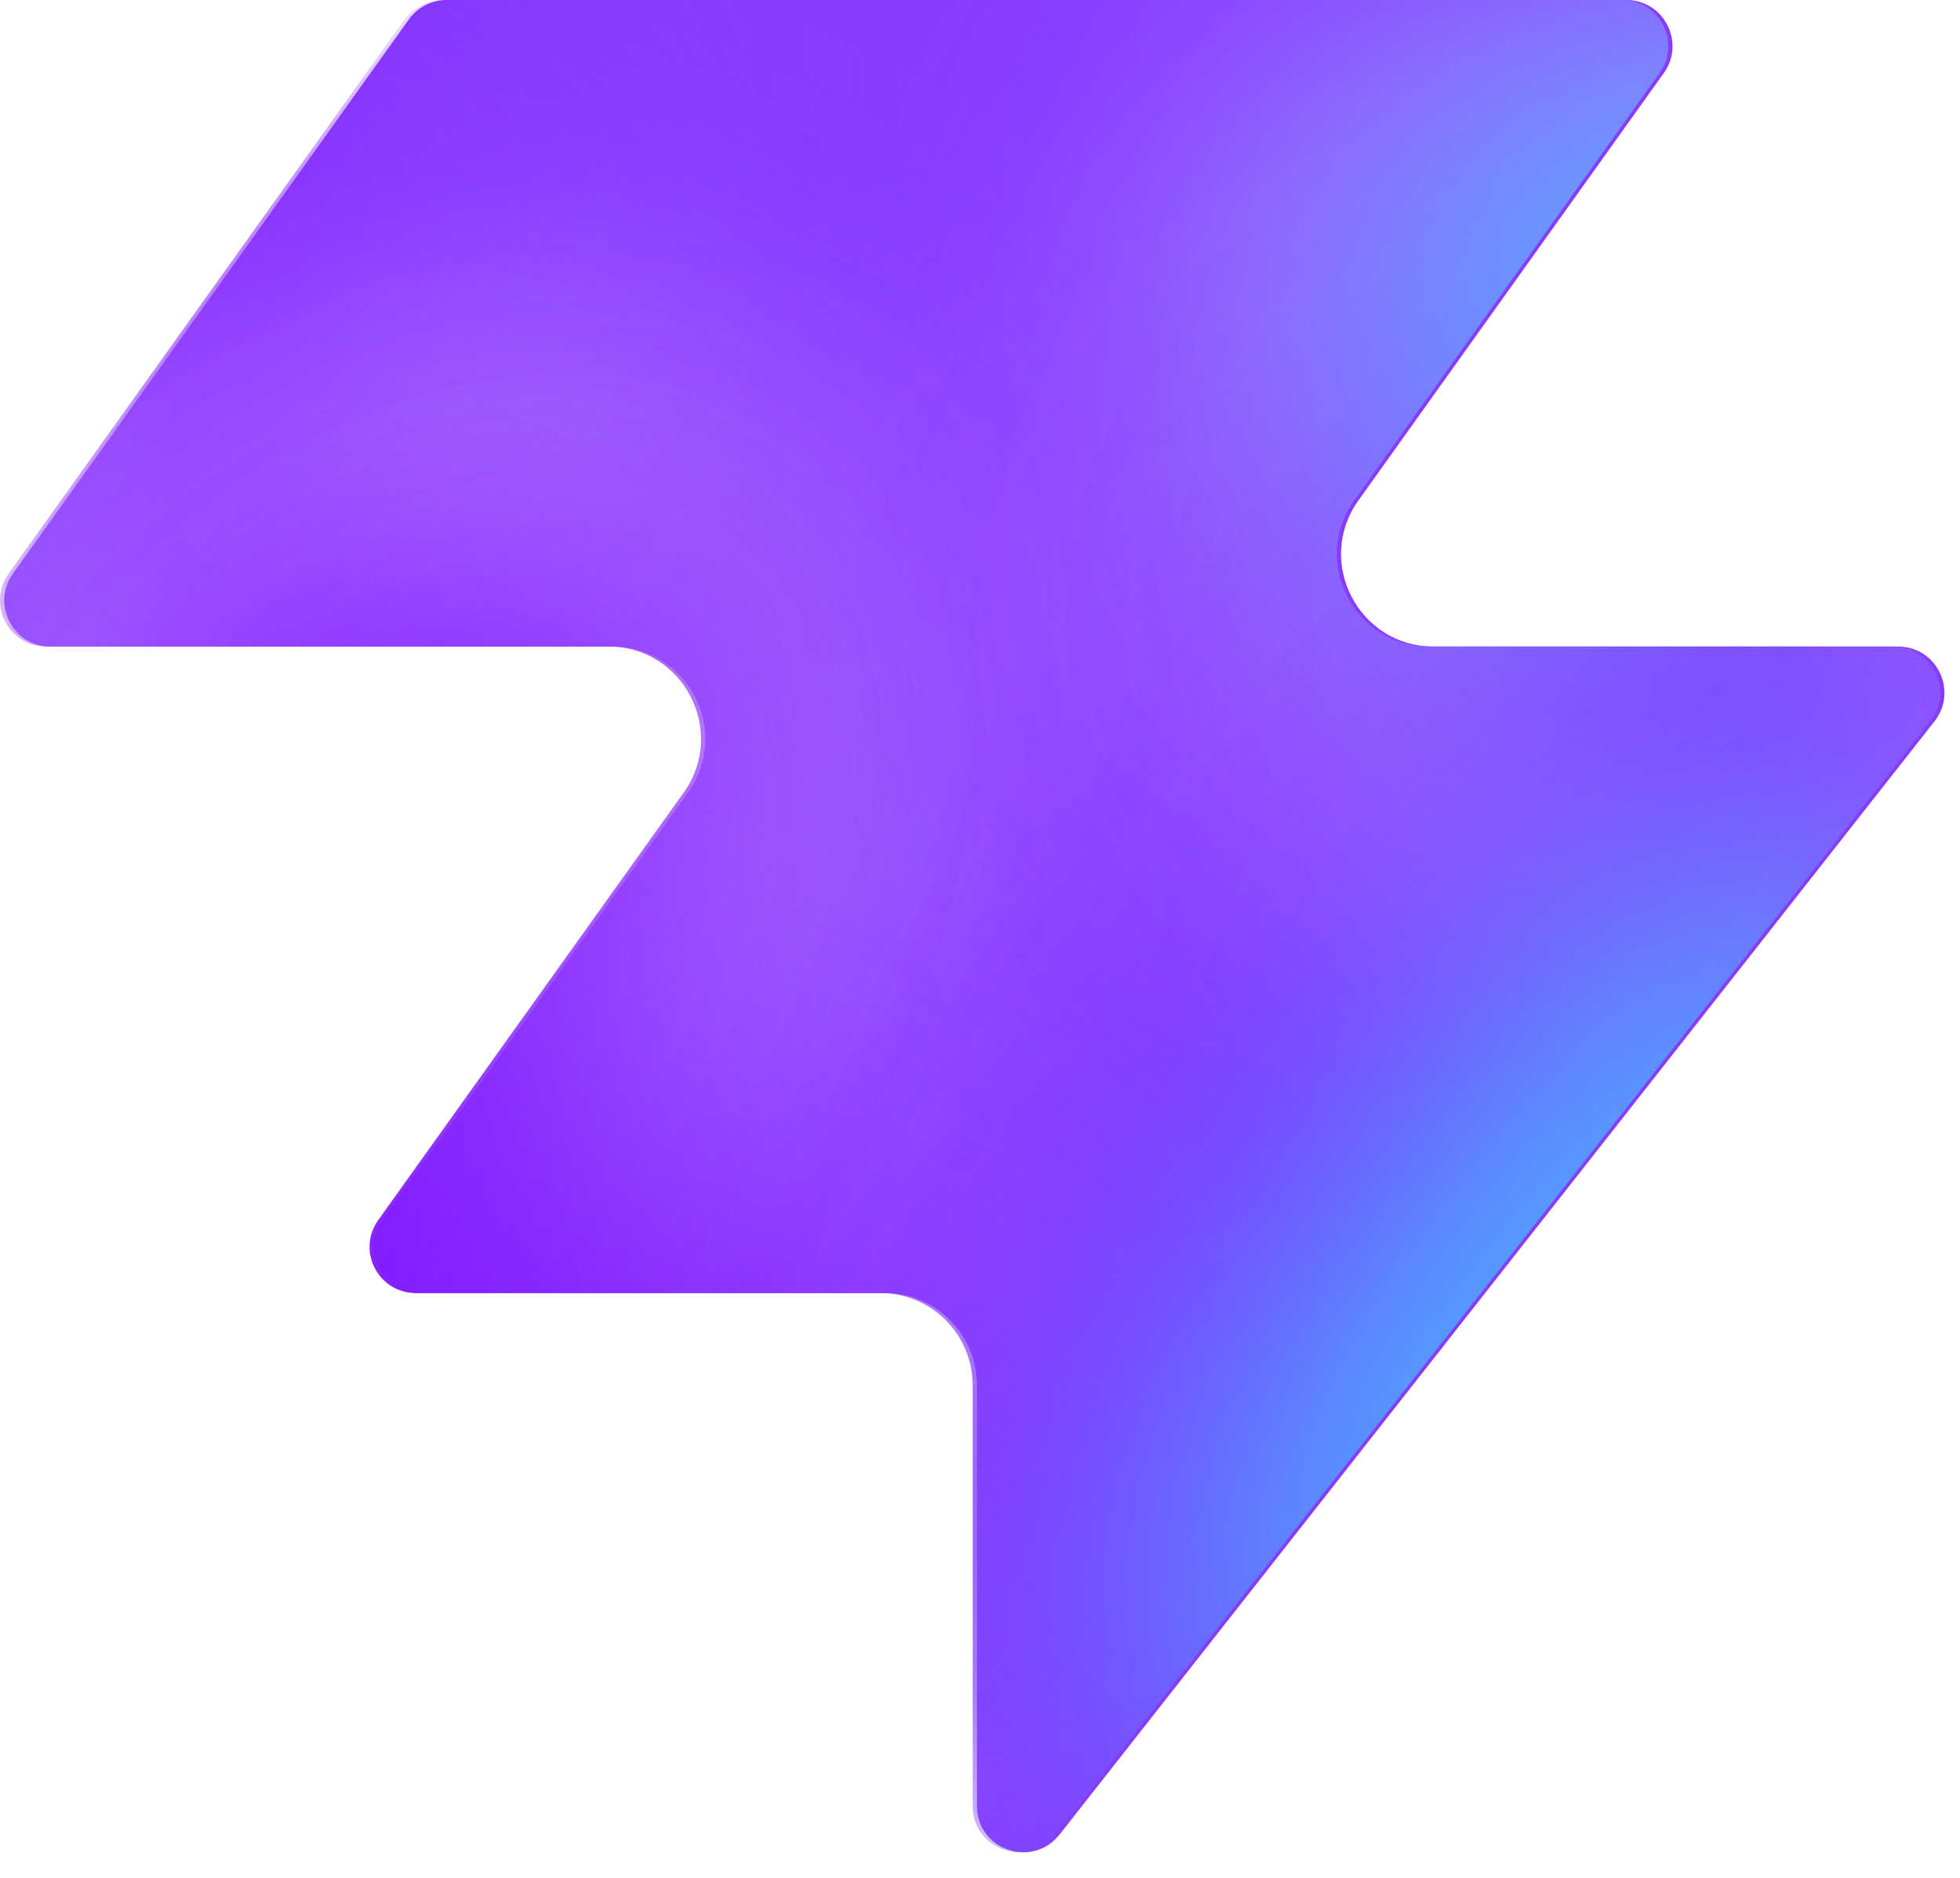
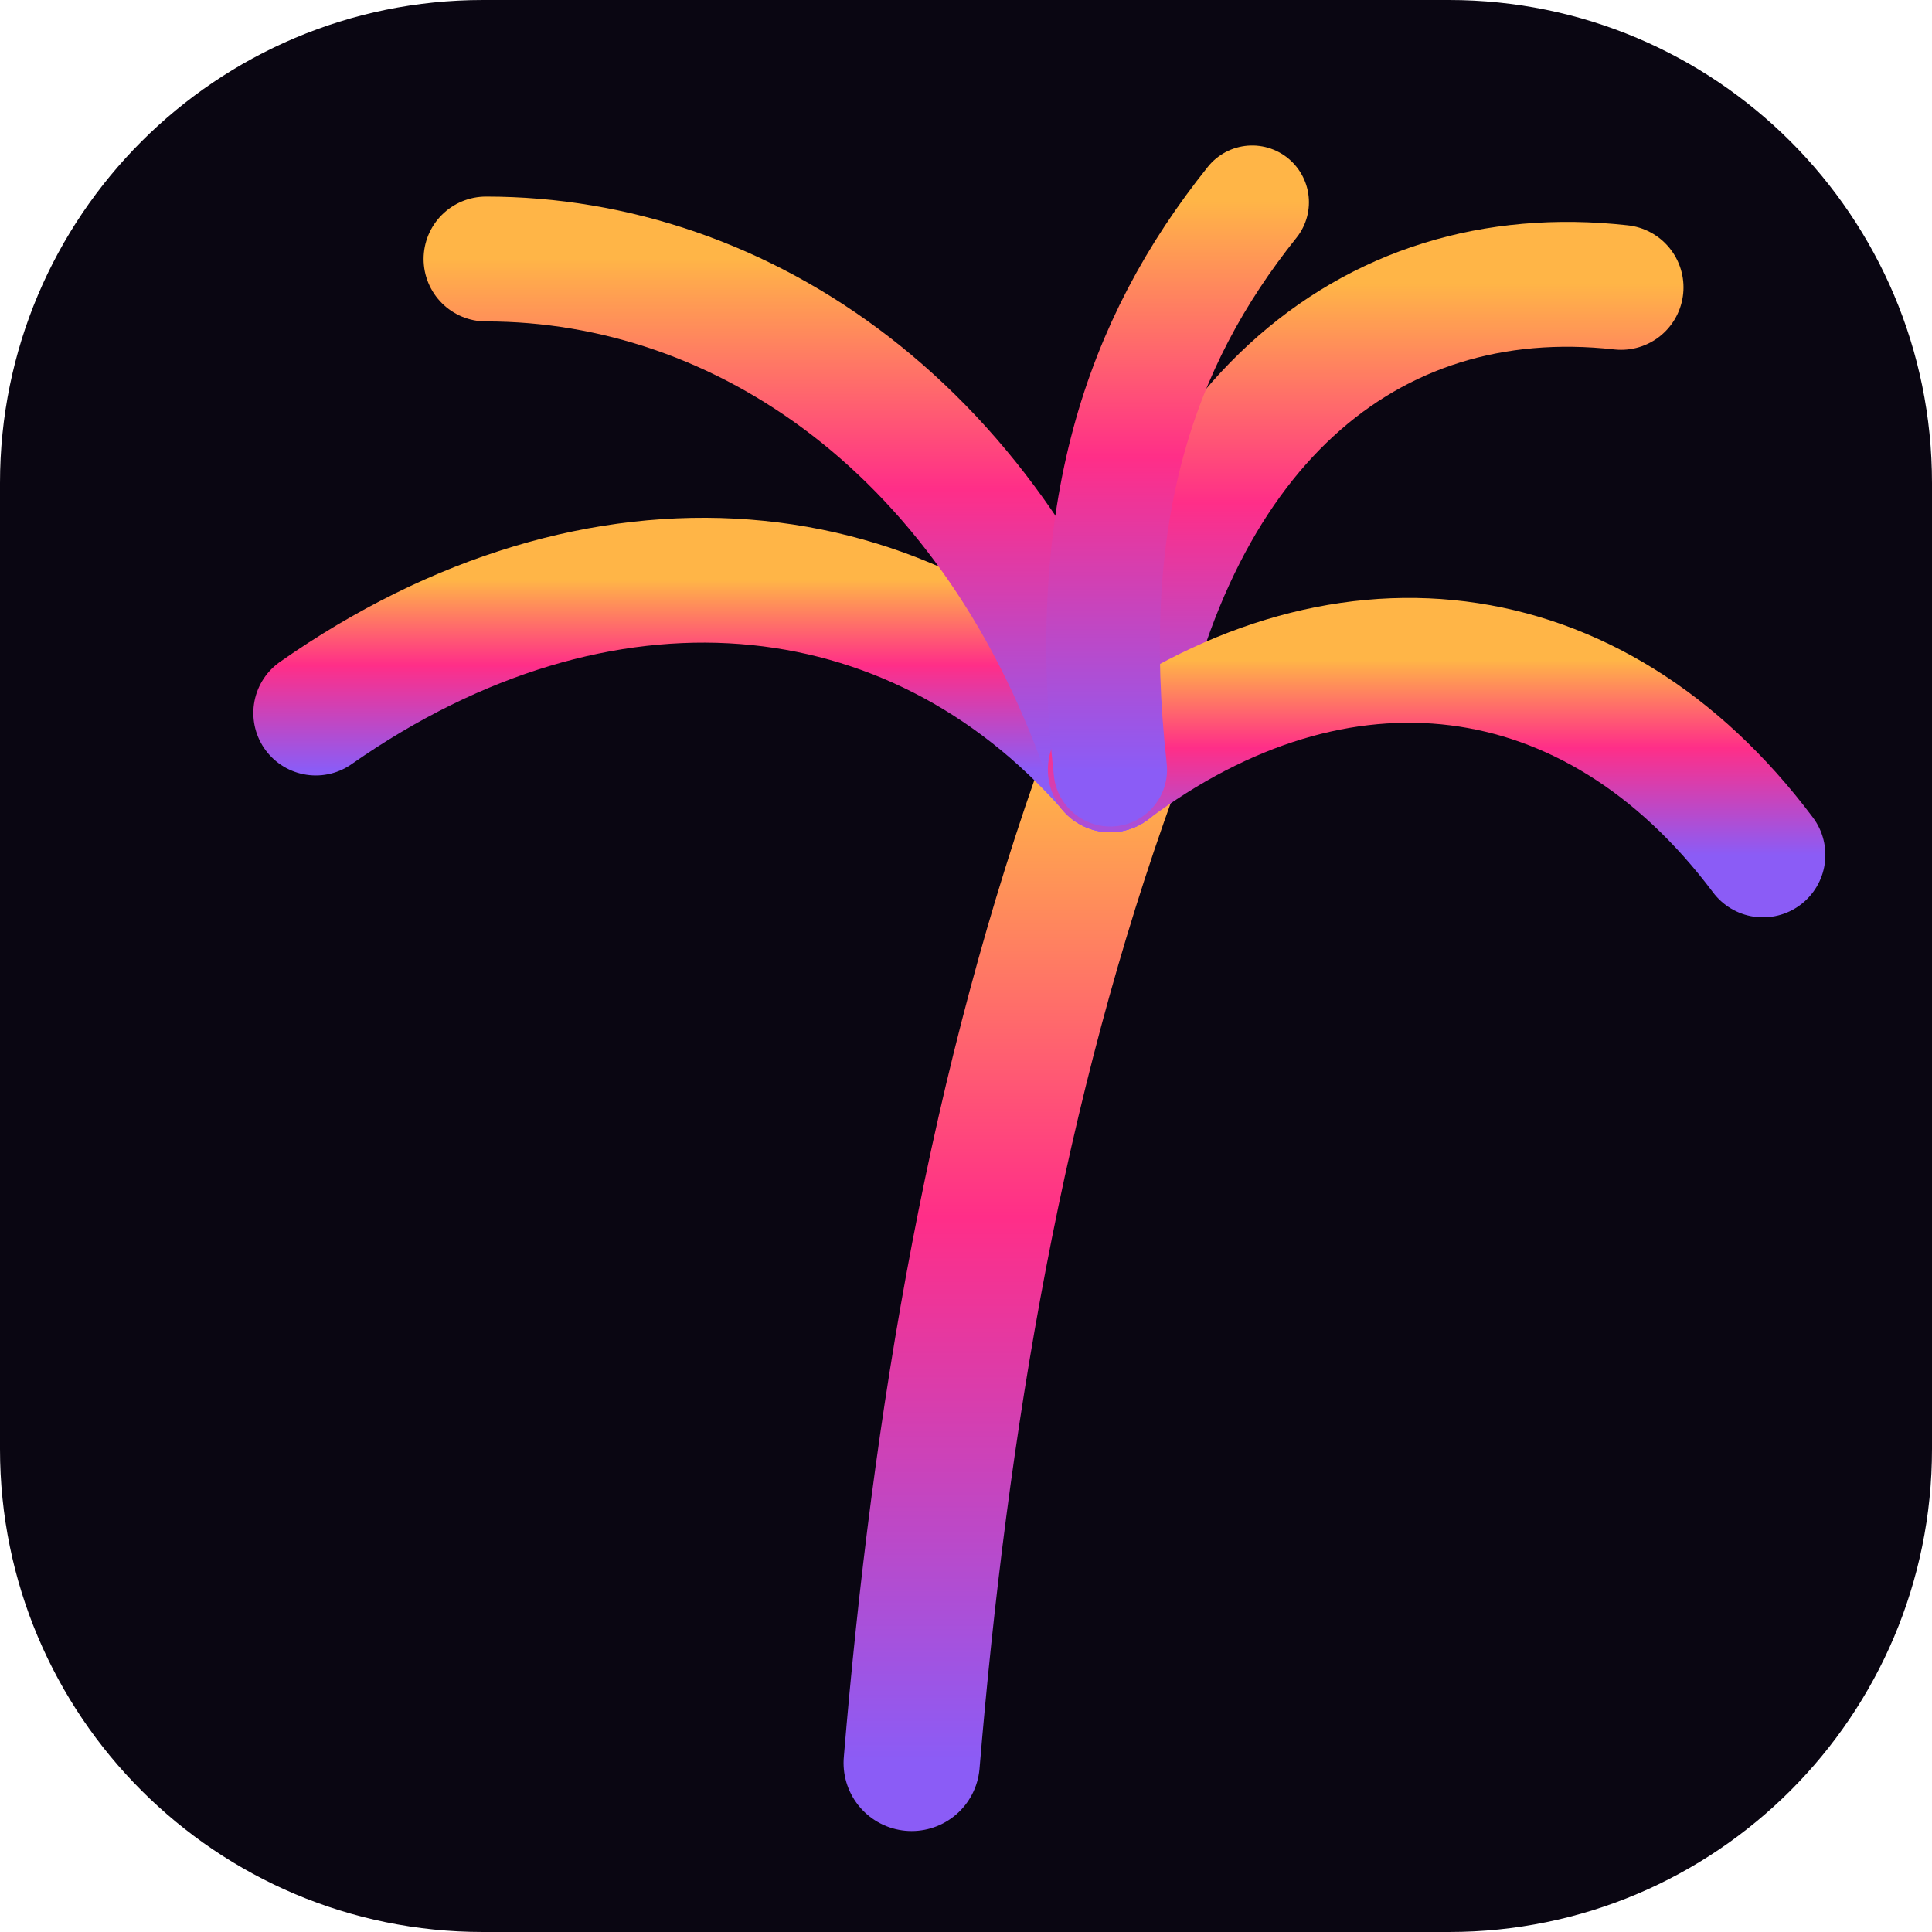
- <svg xmlns="http://www.w3.org/2000/svg" width="48" height="46" fill="none" viewBox="0 0 48 46">
-   <path fill="#863bff" d="M25.946 44.938c-.664.845-2.021.375-2.021-.698V33.937a2.26 2.26 0 0 0-2.262-2.262H10.287c-.92 0-1.456-1.04-.92-1.788l7.48-10.471c1.07-1.497 0-3.578-1.842-3.578H1.237c-.92 0-1.456-1.04-.92-1.788L10.013.474c.214-.297.556-.474.92-.474h28.894c.92 0 1.456 1.04.92 1.788l-7.48 10.471c-1.07 1.498 0 3.579 1.842 3.579h11.377c.943 0 1.473 1.088.89 1.83L25.947 44.94z" style="fill:#863bff;fill:color(display-p3 .525 .23 1);fill-opacity:1" />
-   <mask id="a" width="48" height="46" x="0" y="0" maskUnits="userSpaceOnUse" style="mask-type:alpha">
-     <path fill="#000" d="M25.842 44.938c-.664.844-2.021.375-2.021-.698V33.937a2.26 2.26 0 0 0-2.262-2.262H10.183c-.92 0-1.456-1.04-.92-1.788l7.48-10.471c1.07-1.498 0-3.579-1.842-3.579H1.133c-.92 0-1.456-1.04-.92-1.787L9.91.473c.214-.297.556-.474.92-.474h28.894c.92 0 1.456 1.04.92 1.788l-7.48 10.471c-1.07 1.498 0 3.578 1.842 3.578h11.377c.943 0 1.473 1.088.89 1.832L25.843 44.94z" style="fill:#000;fill-opacity:1" />
-   </mask>
-   <g mask="url(#a)">
-     <g filter="url(#b)">
-       <ellipse cx="5.508" cy="14.704" fill="#ede6ff" rx="5.508" ry="14.704" style="fill:#ede6ff;fill:color(display-p3 .927 .903 1);fill-opacity:1" transform="matrix(.00324 1 1 -.00324 -4.47 31.516)" />
-     </g>
-     <g filter="url(#c)">
-       <ellipse cx="10.399" cy="29.851" fill="#ede6ff" rx="10.399" ry="29.851" style="fill:#ede6ff;fill:color(display-p3 .927 .903 1);fill-opacity:1" transform="matrix(.00324 1 1 -.00324 -39.328 7.883)" />
-     </g>
-     <g filter="url(#d)">
-       <ellipse cx="5.508" cy="30.487" fill="#7e14ff" rx="5.508" ry="30.487" style="fill:#7e14ff;fill:color(display-p3 .492 .077 1);fill-opacity:1" transform="rotate(89.814 -25.913 -14.639)scale(1 -1)" />
-     </g>
-     <g filter="url(#e)">
-       <ellipse cx="5.508" cy="30.599" fill="#7e14ff" rx="5.508" ry="30.599" style="fill:#7e14ff;fill:color(display-p3 .492 .077 1);fill-opacity:1" transform="rotate(89.814 -32.644 -3.334)scale(1 -1)" />
-     </g>
-     <g filter="url(#f)">
-       <ellipse cx="5.508" cy="30.599" fill="#7e14ff" rx="5.508" ry="30.599" style="fill:#7e14ff;fill:color(display-p3 .492 .077 1);fill-opacity:1" transform="matrix(.00324 1 1 -.00324 -34.34 30.47)" />
-     </g>
-     <g filter="url(#g)">
-       <ellipse cx="14.072" cy="22.078" fill="#ede6ff" rx="14.072" ry="22.078" style="fill:#ede6ff;fill:color(display-p3 .927 .903 1);fill-opacity:1" transform="rotate(93.35 24.506 48.493)scale(-1 1)" />
-     </g>
-     <g filter="url(#h)">
-       <ellipse cx="3.47" cy="21.501" fill="#7e14ff" rx="3.47" ry="21.501" style="fill:#7e14ff;fill:color(display-p3 .492 .077 1);fill-opacity:1" transform="rotate(89.009 28.708 47.59)scale(-1 1)" />
-     </g>
-     <g filter="url(#i)">
-       <ellipse cx="3.47" cy="21.501" fill="#7e14ff" rx="3.47" ry="21.501" style="fill:#7e14ff;fill:color(display-p3 .492 .077 1);fill-opacity:1" transform="rotate(89.009 28.708 47.59)scale(-1 1)" />
-     </g>
-     <g filter="url(#j)">
-       <ellipse cx=".387" cy="8.972" fill="#7e14ff" rx="4.407" ry="29.108" style="fill:#7e14ff;fill:color(display-p3 .492 .077 1);fill-opacity:1" transform="rotate(39.51 .387 8.972)" />
-     </g>
-     <g filter="url(#k)">
-       <ellipse cx="47.523" cy="-6.092" fill="#7e14ff" rx="4.407" ry="29.108" style="fill:#7e14ff;fill:color(display-p3 .492 .077 1);fill-opacity:1" transform="rotate(37.892 47.523 -6.092)" />
-     </g>
-     <g filter="url(#l)">
-       <ellipse cx="41.412" cy="6.333" fill="#47bfff" rx="5.971" ry="9.665" style="fill:#47bfff;fill:color(display-p3 .28 .748 1);fill-opacity:1" transform="rotate(37.892 41.412 6.333)" />
-     </g>
-     <g filter="url(#m)">
-       <ellipse cx="-1.879" cy="38.332" fill="#7e14ff" rx="4.407" ry="29.108" style="fill:#7e14ff;fill:color(display-p3 .492 .077 1);fill-opacity:1" transform="rotate(37.892 -1.88 38.332)" />
-     </g>
-     <g filter="url(#n)">
-       <ellipse cx="-1.879" cy="38.332" fill="#7e14ff" rx="4.407" ry="29.108" style="fill:#7e14ff;fill:color(display-p3 .492 .077 1);fill-opacity:1" transform="rotate(37.892 -1.88 38.332)" />
-     </g>
-     <g filter="url(#o)">
-       <ellipse cx="35.651" cy="29.907" fill="#7e14ff" rx="4.407" ry="29.108" style="fill:#7e14ff;fill:color(display-p3 .492 .077 1);fill-opacity:1" transform="rotate(37.892 35.651 29.907)" />
-     </g>
-     <g filter="url(#p)">
-       <ellipse cx="38.418" cy="32.4" fill="#47bfff" rx="5.971" ry="15.297" style="fill:#47bfff;fill:color(display-p3 .28 .748 1);fill-opacity:1" transform="rotate(37.892 38.418 32.4)" />
-     </g>
+ <svg xmlns="http://www.w3.org/2000/svg" viewBox="0 0 32 32">
+   <defs>
+     <linearGradient id="g" x1="0" y1="0" x2="0" y2="1">
+       <stop offset="0" stop-color="#FFB547" />
+       <stop offset=".45" stop-color="#FF2E88" />
+       <stop offset="1" stop-color="#8B5CF6" />
+     </linearGradient>
+   </defs>
+   <rect width="32" height="32" rx="8" fill="#0A0612" />
+   <g fill="none" stroke="url(#g)" stroke-linecap="round" stroke-linejoin="round" transform="translate(1 1) scale(.94)">
+     <path d="M15 30 C15.5 24 16.5 18 18.5 12.5" stroke-width="2.4" />
+     <path d="M18.5 12.5 C15 8.5 9.5 8 4.5 11.5" stroke-width="2.2" />
+     <path d="M18.5 12.5 C16.5 6.5 12 3.5 7.5 3.5" stroke-width="2.2" />
+     <path d="M18.5 12.5 C19.5 6.5 23 3.5 27.5 4" stroke-width="2.2" />
+     <path d="M18.5 12.5 C22.5 9.5 27 10 30 14" stroke-width="2.2" />
+     <path d="M18.5 12.5 C18 8 19 5 21 2.5" stroke-width="2" />
  </g>
-   <defs>
-     <filter id="b" width="60.045" height="41.654" x="-19.77" y="16.149" color-interpolation-filters="sRGB" filterUnits="userSpaceOnUse">
-       <feFlood flood-opacity="0" result="BackgroundImageFix" />
-       <feBlend in="SourceGraphic" in2="BackgroundImageFix" result="shape" />
-       <feGaussianBlur result="effect1_foregroundBlur_2002_17158" stdDeviation="7.659" />
-     </filter>
-     <filter id="c" width="90.34" height="51.437" x="-54.613" y="-7.533" color-interpolation-filters="sRGB" filterUnits="userSpaceOnUse">
-       <feFlood flood-opacity="0" result="BackgroundImageFix" />
-       <feBlend in="SourceGraphic" in2="BackgroundImageFix" result="shape" />
-       <feGaussianBlur result="effect1_foregroundBlur_2002_17158" stdDeviation="7.659" />
-     </filter>
-     <filter id="d" width="79.355" height="29.4" x="-49.64" y="2.03" color-interpolation-filters="sRGB" filterUnits="userSpaceOnUse">
-       <feFlood flood-opacity="0" result="BackgroundImageFix" />
-       <feBlend in="SourceGraphic" in2="BackgroundImageFix" result="shape" />
-       <feGaussianBlur result="effect1_foregroundBlur_2002_17158" stdDeviation="4.596" />
-     </filter>
-     <filter id="e" width="79.579" height="29.4" x="-45.045" y="20.029" color-interpolation-filters="sRGB" filterUnits="userSpaceOnUse">
-       <feFlood flood-opacity="0" result="BackgroundImageFix" />
-       <feBlend in="SourceGraphic" in2="BackgroundImageFix" result="shape" />
-       <feGaussianBlur result="effect1_foregroundBlur_2002_17158" stdDeviation="4.596" />
-     </filter>
-     <filter id="f" width="79.579" height="29.4" x="-43.513" y="21.178" color-interpolation-filters="sRGB" filterUnits="userSpaceOnUse">
-       <feFlood flood-opacity="0" result="BackgroundImageFix" />
-       <feBlend in="SourceGraphic" in2="BackgroundImageFix" result="shape" />
-       <feGaussianBlur result="effect1_foregroundBlur_2002_17158" stdDeviation="4.596" />
-     </filter>
-     <filter id="g" width="74.749" height="58.852" x="15.756" y="-17.901" color-interpolation-filters="sRGB" filterUnits="userSpaceOnUse">
-       <feFlood flood-opacity="0" result="BackgroundImageFix" />
-       <feBlend in="SourceGraphic" in2="BackgroundImageFix" result="shape" />
-       <feGaussianBlur result="effect1_foregroundBlur_2002_17158" stdDeviation="7.659" />
-     </filter>
-     <filter id="h" width="61.377" height="25.362" x="23.548" y="2.284" color-interpolation-filters="sRGB" filterUnits="userSpaceOnUse">
-       <feFlood flood-opacity="0" result="BackgroundImageFix" />
-       <feBlend in="SourceGraphic" in2="BackgroundImageFix" result="shape" />
-       <feGaussianBlur result="effect1_foregroundBlur_2002_17158" stdDeviation="4.596" />
-     </filter>
-     <filter id="i" width="61.377" height="25.362" x="23.548" y="2.284" color-interpolation-filters="sRGB" filterUnits="userSpaceOnUse">
-       <feFlood flood-opacity="0" result="BackgroundImageFix" />
-       <feBlend in="SourceGraphic" in2="BackgroundImageFix" result="shape" />
-       <feGaussianBlur result="effect1_foregroundBlur_2002_17158" stdDeviation="4.596" />
-     </filter>
-     <filter id="j" width="56.045" height="63.649" x="-27.636" y="-22.853" color-interpolation-filters="sRGB" filterUnits="userSpaceOnUse">
-       <feFlood flood-opacity="0" result="BackgroundImageFix" />
-       <feBlend in="SourceGraphic" in2="BackgroundImageFix" result="shape" />
-       <feGaussianBlur result="effect1_foregroundBlur_2002_17158" stdDeviation="4.596" />
-     </filter>
-     <filter id="k" width="54.814" height="64.646" x="20.116" y="-38.415" color-interpolation-filters="sRGB" filterUnits="userSpaceOnUse">
-       <feFlood flood-opacity="0" result="BackgroundImageFix" />
-       <feBlend in="SourceGraphic" in2="BackgroundImageFix" result="shape" />
-       <feGaussianBlur result="effect1_foregroundBlur_2002_17158" stdDeviation="4.596" />
-     </filter>
-     <filter id="l" width="33.541" height="35.313" x="24.641" y="-11.323" color-interpolation-filters="sRGB" filterUnits="userSpaceOnUse">
-       <feFlood flood-opacity="0" result="BackgroundImageFix" />
-       <feBlend in="SourceGraphic" in2="BackgroundImageFix" result="shape" />
-       <feGaussianBlur result="effect1_foregroundBlur_2002_17158" stdDeviation="4.596" />
-     </filter>
-     <filter id="m" width="54.814" height="64.646" x="-29.286" y="6.009" color-interpolation-filters="sRGB" filterUnits="userSpaceOnUse">
-       <feFlood flood-opacity="0" result="BackgroundImageFix" />
-       <feBlend in="SourceGraphic" in2="BackgroundImageFix" result="shape" />
-       <feGaussianBlur result="effect1_foregroundBlur_2002_17158" stdDeviation="4.596" />
-     </filter>
-     <filter id="n" width="54.814" height="64.646" x="-29.286" y="6.009" color-interpolation-filters="sRGB" filterUnits="userSpaceOnUse">
-       <feFlood flood-opacity="0" result="BackgroundImageFix" />
-       <feBlend in="SourceGraphic" in2="BackgroundImageFix" result="shape" />
-       <feGaussianBlur result="effect1_foregroundBlur_2002_17158" stdDeviation="4.596" />
-     </filter>
-     <filter id="o" width="54.814" height="64.646" x="8.244" y="-2.416" color-interpolation-filters="sRGB" filterUnits="userSpaceOnUse">
-       <feFlood flood-opacity="0" result="BackgroundImageFix" />
-       <feBlend in="SourceGraphic" in2="BackgroundImageFix" result="shape" />
-       <feGaussianBlur result="effect1_foregroundBlur_2002_17158" stdDeviation="4.596" />
-     </filter>
-     <filter id="p" width="39.409" height="43.623" x="18.713" y="10.588" color-interpolation-filters="sRGB" filterUnits="userSpaceOnUse">
-       <feFlood flood-opacity="0" result="BackgroundImageFix" />
-       <feBlend in="SourceGraphic" in2="BackgroundImageFix" result="shape" />
-       <feGaussianBlur result="effect1_foregroundBlur_2002_17158" stdDeviation="4.596" />
-     </filter>
-   </defs>
</svg>
